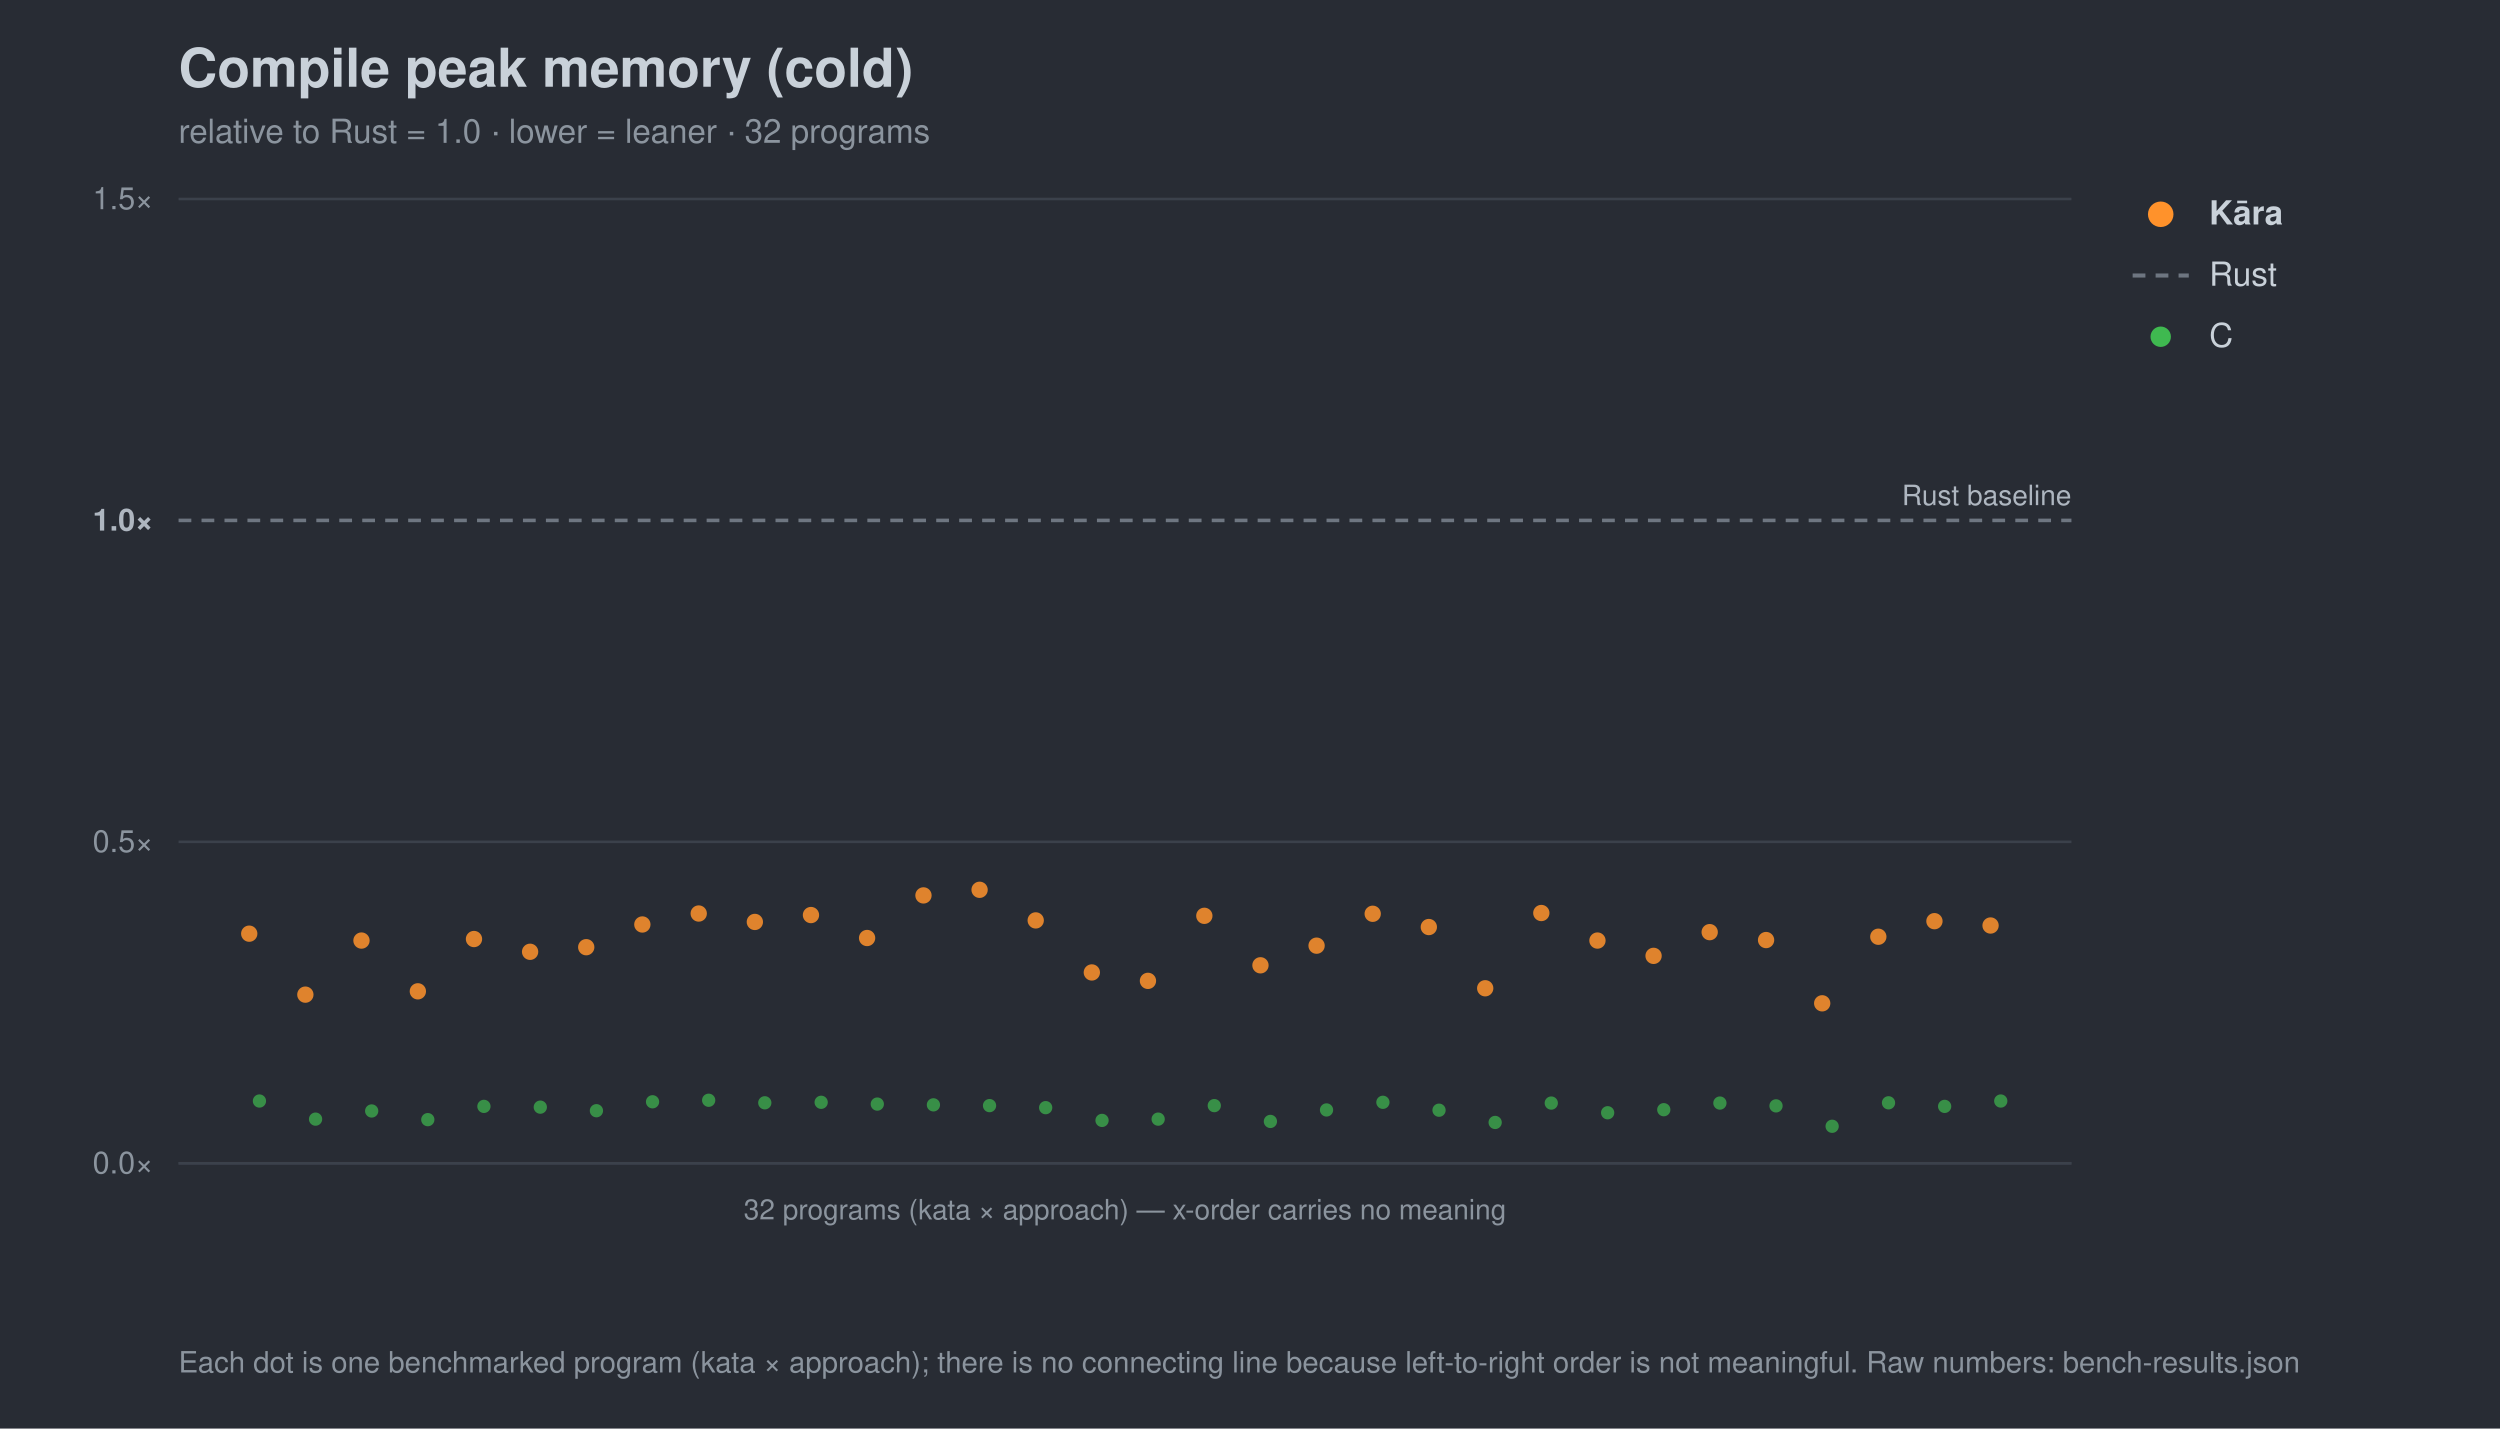
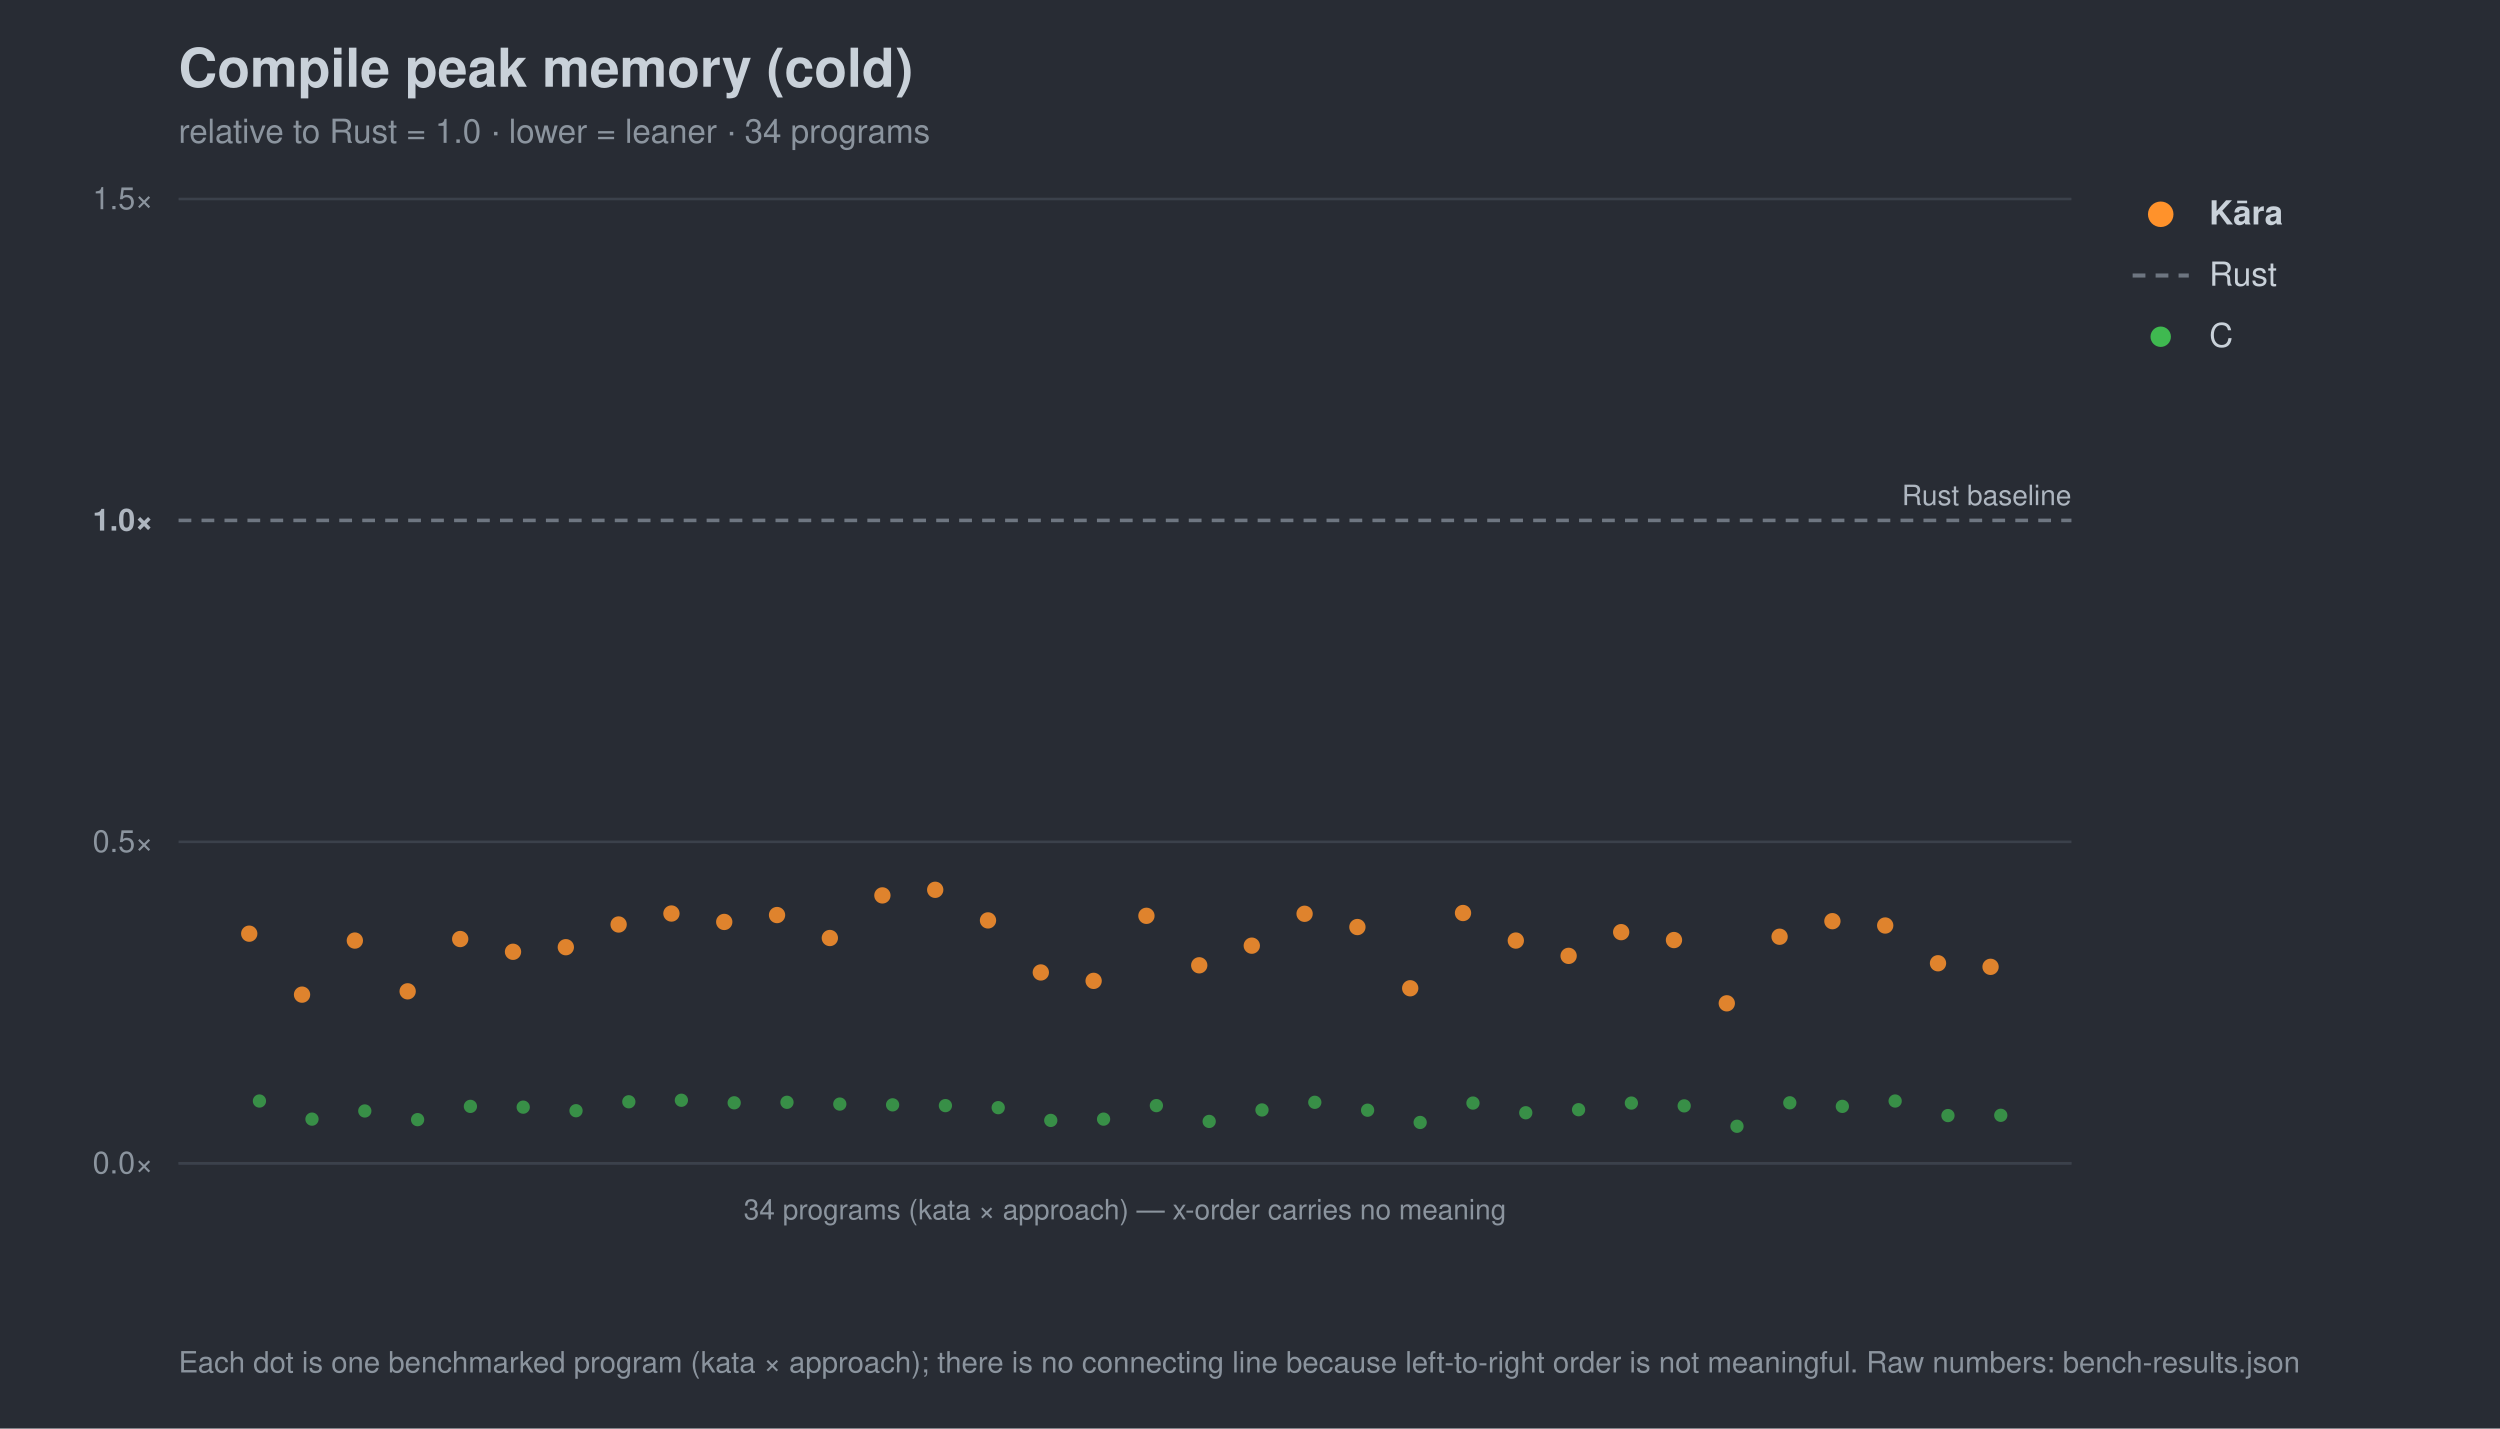
<svg xmlns="http://www.w3.org/2000/svg" width="980" height="560" viewBox="0 0 980 560" font-family="-apple-system,Segoe UI,Helvetica,Arial,sans-serif">
  <rect width="980" height="560" fill="#282c34" />
  <text x="70" y="34" font-size="21" font-weight="700" fill="#c9d1d9">Compile peak memory (cold)</text>
-   <text x="70" y="56" font-size="13" fill="#8b949e">relative to Rust = 1.0 · lower = leaner · 32 programs</text>
+   <text x="70" y="56" font-size="13" fill="#8b949e">relative to Rust = 1.0 · lower = leaner · 34 programs</text>
  <line x1="70" y1="456.0" x2="812" y2="456.0" stroke="#3b414b" stroke-width="1" />
  <text x="60" y="460.0" font-size="12" text-anchor="end" fill="#8b949e">0.0×</text>
  <line x1="70" y1="330.0" x2="812" y2="330.0" stroke="#3b414b" stroke-width="1" />
  <text x="60" y="334.0" font-size="12" text-anchor="end" fill="#8b949e">0.5×</text>
  <line x1="70" y1="204.0" x2="812" y2="204.0" stroke="#6e7681" stroke-width="1.4" stroke-dasharray="5 4" />
  <text x="60" y="208.0" font-size="12" text-anchor="end" fill="#aeb6c0" font-weight="700">1.0×</text>
  <line x1="70" y1="78.0" x2="812" y2="78.0" stroke="#3b414b" stroke-width="1" />
  <text x="60" y="82.0" font-size="12" text-anchor="end" fill="#8b949e">1.5×</text>
  <text x="812" y="198.0" font-size="11" text-anchor="end" fill="#aeb6c0">Rust baseline</text>
  <line x1="70" y1="456" x2="812" y2="456" stroke="#3b414b" />
-   <text x="441.0" y="478" font-size="11" text-anchor="middle" fill="#8b949e">32 programs (kata × approach) — x-order carries no meaning</text>
+   <text x="441.0" y="478" font-size="11" text-anchor="middle" fill="#8b949e">34 programs (kata × approach) — x-order carries no meaning</text>
  <circle cx="101.7" cy="431.6" r="2.6" fill="#3fb950" opacity="0.7" />
-   <circle cx="123.7" cy="438.7" r="2.6" fill="#3fb950" opacity="0.7" />
-   <circle cx="145.7" cy="435.5" r="2.6" fill="#3fb950" opacity="0.7" />
-   <circle cx="167.7" cy="438.9" r="2.6" fill="#3fb950" opacity="0.7" />
-   <circle cx="189.7" cy="433.7" r="2.6" fill="#3fb950" opacity="0.7" />
-   <circle cx="211.8" cy="434.0" r="2.6" fill="#3fb950" opacity="0.7" />
-   <circle cx="233.8" cy="435.4" r="2.6" fill="#3fb950" opacity="0.7" />
-   <circle cx="255.8" cy="431.9" r="2.6" fill="#3fb950" opacity="0.7" />
-   <circle cx="277.8" cy="431.3" r="2.6" fill="#3fb950" opacity="0.7" />
-   <circle cx="299.8" cy="432.3" r="2.6" fill="#3fb950" opacity="0.7" />
-   <circle cx="321.9" cy="432.1" r="2.6" fill="#3fb950" opacity="0.7" />
-   <circle cx="343.9" cy="432.8" r="2.6" fill="#3fb950" opacity="0.7" />
-   <circle cx="365.9" cy="433.1" r="2.6" fill="#3fb950" opacity="0.7" />
-   <circle cx="387.9" cy="433.4" r="2.6" fill="#3fb950" opacity="0.7" />
-   <circle cx="409.9" cy="434.2" r="2.6" fill="#3fb950" opacity="0.7" />
-   <circle cx="432.0" cy="439.2" r="2.6" fill="#3fb950" opacity="0.7" />
-   <circle cx="454.0" cy="438.7" r="2.6" fill="#3fb950" opacity="0.7" />
-   <circle cx="476.0" cy="433.4" r="2.6" fill="#3fb950" opacity="0.7" />
-   <circle cx="498.0" cy="439.6" r="2.6" fill="#3fb950" opacity="0.7" />
-   <circle cx="520.0" cy="435.1" r="2.6" fill="#3fb950" opacity="0.7" />
-   <circle cx="542.1" cy="432.1" r="2.6" fill="#3fb950" opacity="0.7" />
-   <circle cx="564.1" cy="435.2" r="2.6" fill="#3fb950" opacity="0.7" />
-   <circle cx="586.1" cy="440.0" r="2.6" fill="#3fb950" opacity="0.7" />
-   <circle cx="608.1" cy="432.4" r="2.6" fill="#3fb950" opacity="0.7" />
-   <circle cx="630.2" cy="436.2" r="2.6" fill="#3fb950" opacity="0.7" />
-   <circle cx="652.2" cy="435.0" r="2.6" fill="#3fb950" opacity="0.7" />
-   <circle cx="674.2" cy="432.4" r="2.6" fill="#3fb950" opacity="0.7" />
-   <circle cx="696.2" cy="433.5" r="2.6" fill="#3fb950" opacity="0.7" />
-   <circle cx="718.2" cy="441.5" r="2.6" fill="#3fb950" opacity="0.7" />
-   <circle cx="740.3" cy="432.3" r="2.6" fill="#3fb950" opacity="0.7" />
-   <circle cx="762.3" cy="433.7" r="2.6" fill="#3fb950" opacity="0.7" />
-   <circle cx="784.3" cy="431.6" r="2.6" fill="#3fb950" opacity="0.7" />
+   <circle cx="122.3" cy="438.7" r="2.6" fill="#3fb950" opacity="0.7" />
+   <circle cx="143.0" cy="435.5" r="2.6" fill="#3fb950" opacity="0.7" />
+   <circle cx="163.7" cy="438.9" r="2.6" fill="#3fb950" opacity="0.7" />
+   <circle cx="184.4" cy="433.7" r="2.6" fill="#3fb950" opacity="0.7" />
+   <circle cx="205.1" cy="434.0" r="2.6" fill="#3fb950" opacity="0.7" />
+   <circle cx="225.8" cy="435.4" r="2.6" fill="#3fb950" opacity="0.7" />
+   <circle cx="246.5" cy="431.9" r="2.6" fill="#3fb950" opacity="0.7" />
+   <circle cx="267.1" cy="431.3" r="2.6" fill="#3fb950" opacity="0.7" />
+   <circle cx="287.8" cy="432.3" r="2.6" fill="#3fb950" opacity="0.7" />
+   <circle cx="308.5" cy="432.1" r="2.6" fill="#3fb950" opacity="0.7" />
+   <circle cx="329.2" cy="432.8" r="2.6" fill="#3fb950" opacity="0.7" />
+   <circle cx="349.9" cy="433.1" r="2.6" fill="#3fb950" opacity="0.7" />
+   <circle cx="370.6" cy="433.4" r="2.6" fill="#3fb950" opacity="0.7" />
+   <circle cx="391.3" cy="434.2" r="2.6" fill="#3fb950" opacity="0.7" />
+   <circle cx="411.9" cy="439.2" r="2.6" fill="#3fb950" opacity="0.7" />
+   <circle cx="432.6" cy="438.7" r="2.6" fill="#3fb950" opacity="0.7" />
+   <circle cx="453.3" cy="433.4" r="2.6" fill="#3fb950" opacity="0.7" />
+   <circle cx="474.0" cy="439.6" r="2.6" fill="#3fb950" opacity="0.7" />
+   <circle cx="494.7" cy="435.1" r="2.6" fill="#3fb950" opacity="0.7" />
+   <circle cx="515.4" cy="432.1" r="2.6" fill="#3fb950" opacity="0.7" />
+   <circle cx="536.1" cy="435.2" r="2.6" fill="#3fb950" opacity="0.7" />
+   <circle cx="556.7" cy="440.0" r="2.6" fill="#3fb950" opacity="0.7" />
+   <circle cx="577.4" cy="432.4" r="2.6" fill="#3fb950" opacity="0.7" />
+   <circle cx="598.1" cy="436.2" r="2.6" fill="#3fb950" opacity="0.7" />
+   <circle cx="618.8" cy="435.0" r="2.6" fill="#3fb950" opacity="0.7" />
+   <circle cx="639.5" cy="432.4" r="2.6" fill="#3fb950" opacity="0.7" />
+   <circle cx="660.2" cy="433.5" r="2.6" fill="#3fb950" opacity="0.7" />
+   <circle cx="680.9" cy="441.5" r="2.6" fill="#3fb950" opacity="0.7" />
+   <circle cx="701.6" cy="432.3" r="2.6" fill="#3fb950" opacity="0.7" />
+   <circle cx="722.2" cy="433.7" r="2.6" fill="#3fb950" opacity="0.7" />
+   <circle cx="742.9" cy="431.6" r="2.6" fill="#3fb950" opacity="0.7" />
+   <circle cx="763.6" cy="437.3" r="2.6" fill="#3fb950" opacity="0.7" />
+   <circle cx="784.3" cy="437.2" r="2.6" fill="#3fb950" opacity="0.7" />
  <circle cx="97.7" cy="366.0" r="3.2" fill="#ff922b" opacity="0.85" />
-   <circle cx="119.7" cy="389.9" r="3.2" fill="#ff922b" opacity="0.85" />
-   <circle cx="141.7" cy="368.7" r="3.2" fill="#ff922b" opacity="0.85" />
-   <circle cx="163.8" cy="388.6" r="3.2" fill="#ff922b" opacity="0.85" />
-   <circle cx="185.8" cy="368.1" r="3.2" fill="#ff922b" opacity="0.85" />
-   <circle cx="207.8" cy="373.1" r="3.2" fill="#ff922b" opacity="0.85" />
-   <circle cx="229.8" cy="371.3" r="3.2" fill="#ff922b" opacity="0.85" />
-   <circle cx="251.8" cy="362.4" r="3.2" fill="#ff922b" opacity="0.85" />
-   <circle cx="273.9" cy="358.1" r="3.2" fill="#ff922b" opacity="0.85" />
-   <circle cx="295.9" cy="361.4" r="3.2" fill="#ff922b" opacity="0.85" />
-   <circle cx="317.9" cy="358.7" r="3.2" fill="#ff922b" opacity="0.85" />
-   <circle cx="339.9" cy="367.7" r="3.2" fill="#ff922b" opacity="0.85" />
-   <circle cx="362.0" cy="351.0" r="3.2" fill="#ff922b" opacity="0.85" />
-   <circle cx="384.0" cy="348.8" r="3.2" fill="#ff922b" opacity="0.85" />
-   <circle cx="406.0" cy="360.8" r="3.2" fill="#ff922b" opacity="0.85" />
-   <circle cx="428.0" cy="381.2" r="3.2" fill="#ff922b" opacity="0.85" />
-   <circle cx="450.0" cy="384.5" r="3.2" fill="#ff922b" opacity="0.85" />
-   <circle cx="472.1" cy="359.0" r="3.2" fill="#ff922b" opacity="0.85" />
-   <circle cx="494.1" cy="378.4" r="3.2" fill="#ff922b" opacity="0.85" />
-   <circle cx="516.1" cy="370.7" r="3.2" fill="#ff922b" opacity="0.85" />
-   <circle cx="538.1" cy="358.2" r="3.2" fill="#ff922b" opacity="0.85" />
-   <circle cx="560.1" cy="363.4" r="3.2" fill="#ff922b" opacity="0.85" />
-   <circle cx="582.2" cy="387.4" r="3.2" fill="#ff922b" opacity="0.85" />
-   <circle cx="604.2" cy="357.9" r="3.2" fill="#ff922b" opacity="0.85" />
-   <circle cx="626.2" cy="368.7" r="3.2" fill="#ff922b" opacity="0.85" />
-   <circle cx="648.2" cy="374.7" r="3.2" fill="#ff922b" opacity="0.85" />
-   <circle cx="670.2" cy="365.4" r="3.2" fill="#ff922b" opacity="0.85" />
-   <circle cx="692.3" cy="368.5" r="3.2" fill="#ff922b" opacity="0.85" />
-   <circle cx="714.3" cy="393.3" r="3.2" fill="#ff922b" opacity="0.85" />
-   <circle cx="736.3" cy="367.2" r="3.2" fill="#ff922b" opacity="0.85" />
-   <circle cx="758.3" cy="361.1" r="3.2" fill="#ff922b" opacity="0.85" />
-   <circle cx="780.3" cy="362.8" r="3.2" fill="#ff922b" opacity="0.85" />
+   <circle cx="118.4" cy="389.9" r="3.2" fill="#ff922b" opacity="0.85" />
+   <circle cx="139.1" cy="368.7" r="3.2" fill="#ff922b" opacity="0.85" />
+   <circle cx="159.8" cy="388.6" r="3.2" fill="#ff922b" opacity="0.85" />
+   <circle cx="180.4" cy="368.1" r="3.2" fill="#ff922b" opacity="0.85" />
+   <circle cx="201.1" cy="373.1" r="3.2" fill="#ff922b" opacity="0.85" />
+   <circle cx="221.8" cy="371.3" r="3.2" fill="#ff922b" opacity="0.85" />
+   <circle cx="242.5" cy="362.4" r="3.2" fill="#ff922b" opacity="0.85" />
+   <circle cx="263.2" cy="358.1" r="3.2" fill="#ff922b" opacity="0.85" />
+   <circle cx="283.9" cy="361.4" r="3.2" fill="#ff922b" opacity="0.85" />
+   <circle cx="304.6" cy="358.7" r="3.2" fill="#ff922b" opacity="0.85" />
+   <circle cx="325.3" cy="367.7" r="3.2" fill="#ff922b" opacity="0.85" />
+   <circle cx="345.9" cy="351.0" r="3.2" fill="#ff922b" opacity="0.85" />
+   <circle cx="366.6" cy="348.8" r="3.2" fill="#ff922b" opacity="0.85" />
+   <circle cx="387.3" cy="360.8" r="3.2" fill="#ff922b" opacity="0.85" />
+   <circle cx="408.0" cy="381.2" r="3.2" fill="#ff922b" opacity="0.85" />
+   <circle cx="428.7" cy="384.5" r="3.2" fill="#ff922b" opacity="0.85" />
+   <circle cx="449.4" cy="359.0" r="3.2" fill="#ff922b" opacity="0.85" />
+   <circle cx="470.1" cy="378.4" r="3.2" fill="#ff922b" opacity="0.85" />
+   <circle cx="490.7" cy="370.7" r="3.2" fill="#ff922b" opacity="0.85" />
+   <circle cx="511.4" cy="358.2" r="3.2" fill="#ff922b" opacity="0.85" />
+   <circle cx="532.1" cy="363.4" r="3.2" fill="#ff922b" opacity="0.85" />
+   <circle cx="552.8" cy="387.4" r="3.2" fill="#ff922b" opacity="0.85" />
+   <circle cx="573.5" cy="357.9" r="3.2" fill="#ff922b" opacity="0.85" />
+   <circle cx="594.2" cy="368.7" r="3.2" fill="#ff922b" opacity="0.85" />
+   <circle cx="614.9" cy="374.7" r="3.2" fill="#ff922b" opacity="0.85" />
+   <circle cx="635.5" cy="365.4" r="3.2" fill="#ff922b" opacity="0.85" />
+   <circle cx="656.2" cy="368.5" r="3.2" fill="#ff922b" opacity="0.85" />
+   <circle cx="676.9" cy="393.3" r="3.2" fill="#ff922b" opacity="0.85" />
+   <circle cx="697.6" cy="367.2" r="3.2" fill="#ff922b" opacity="0.85" />
+   <circle cx="718.3" cy="361.1" r="3.2" fill="#ff922b" opacity="0.85" />
+   <circle cx="739.0" cy="362.8" r="3.2" fill="#ff922b" opacity="0.85" />
+   <circle cx="759.7" cy="377.6" r="3.2" fill="#ff922b" opacity="0.85" />
+   <circle cx="780.3" cy="379.0" r="3.2" fill="#ff922b" opacity="0.85" />
  <circle cx="847" cy="84" r="5" fill="#ff922b" />
  <text x="866" y="88" font-size="13" fill="#c9d1d9" font-weight="700">Kāra</text>
  <line x1="836" y1="108" x2="858" y2="108" stroke="#6e7681" stroke-width="1.6" stroke-dasharray="5 4" />
  <text x="866" y="112" font-size="13" fill="#c9d1d9" font-weight="400">Rust</text>
  <circle cx="847" cy="132" r="4" fill="#3fb950" />
  <text x="866" y="136" font-size="13" fill="#c9d1d9" font-weight="400">C</text>
  <text x="70" y="538" font-size="11.5" fill="#8b949e">Each dot is one benchmarked program (kata × approach); there is no connecting line because left-to-right order is not meaningful. Raw numbers: bench-results.json</text>
</svg>
